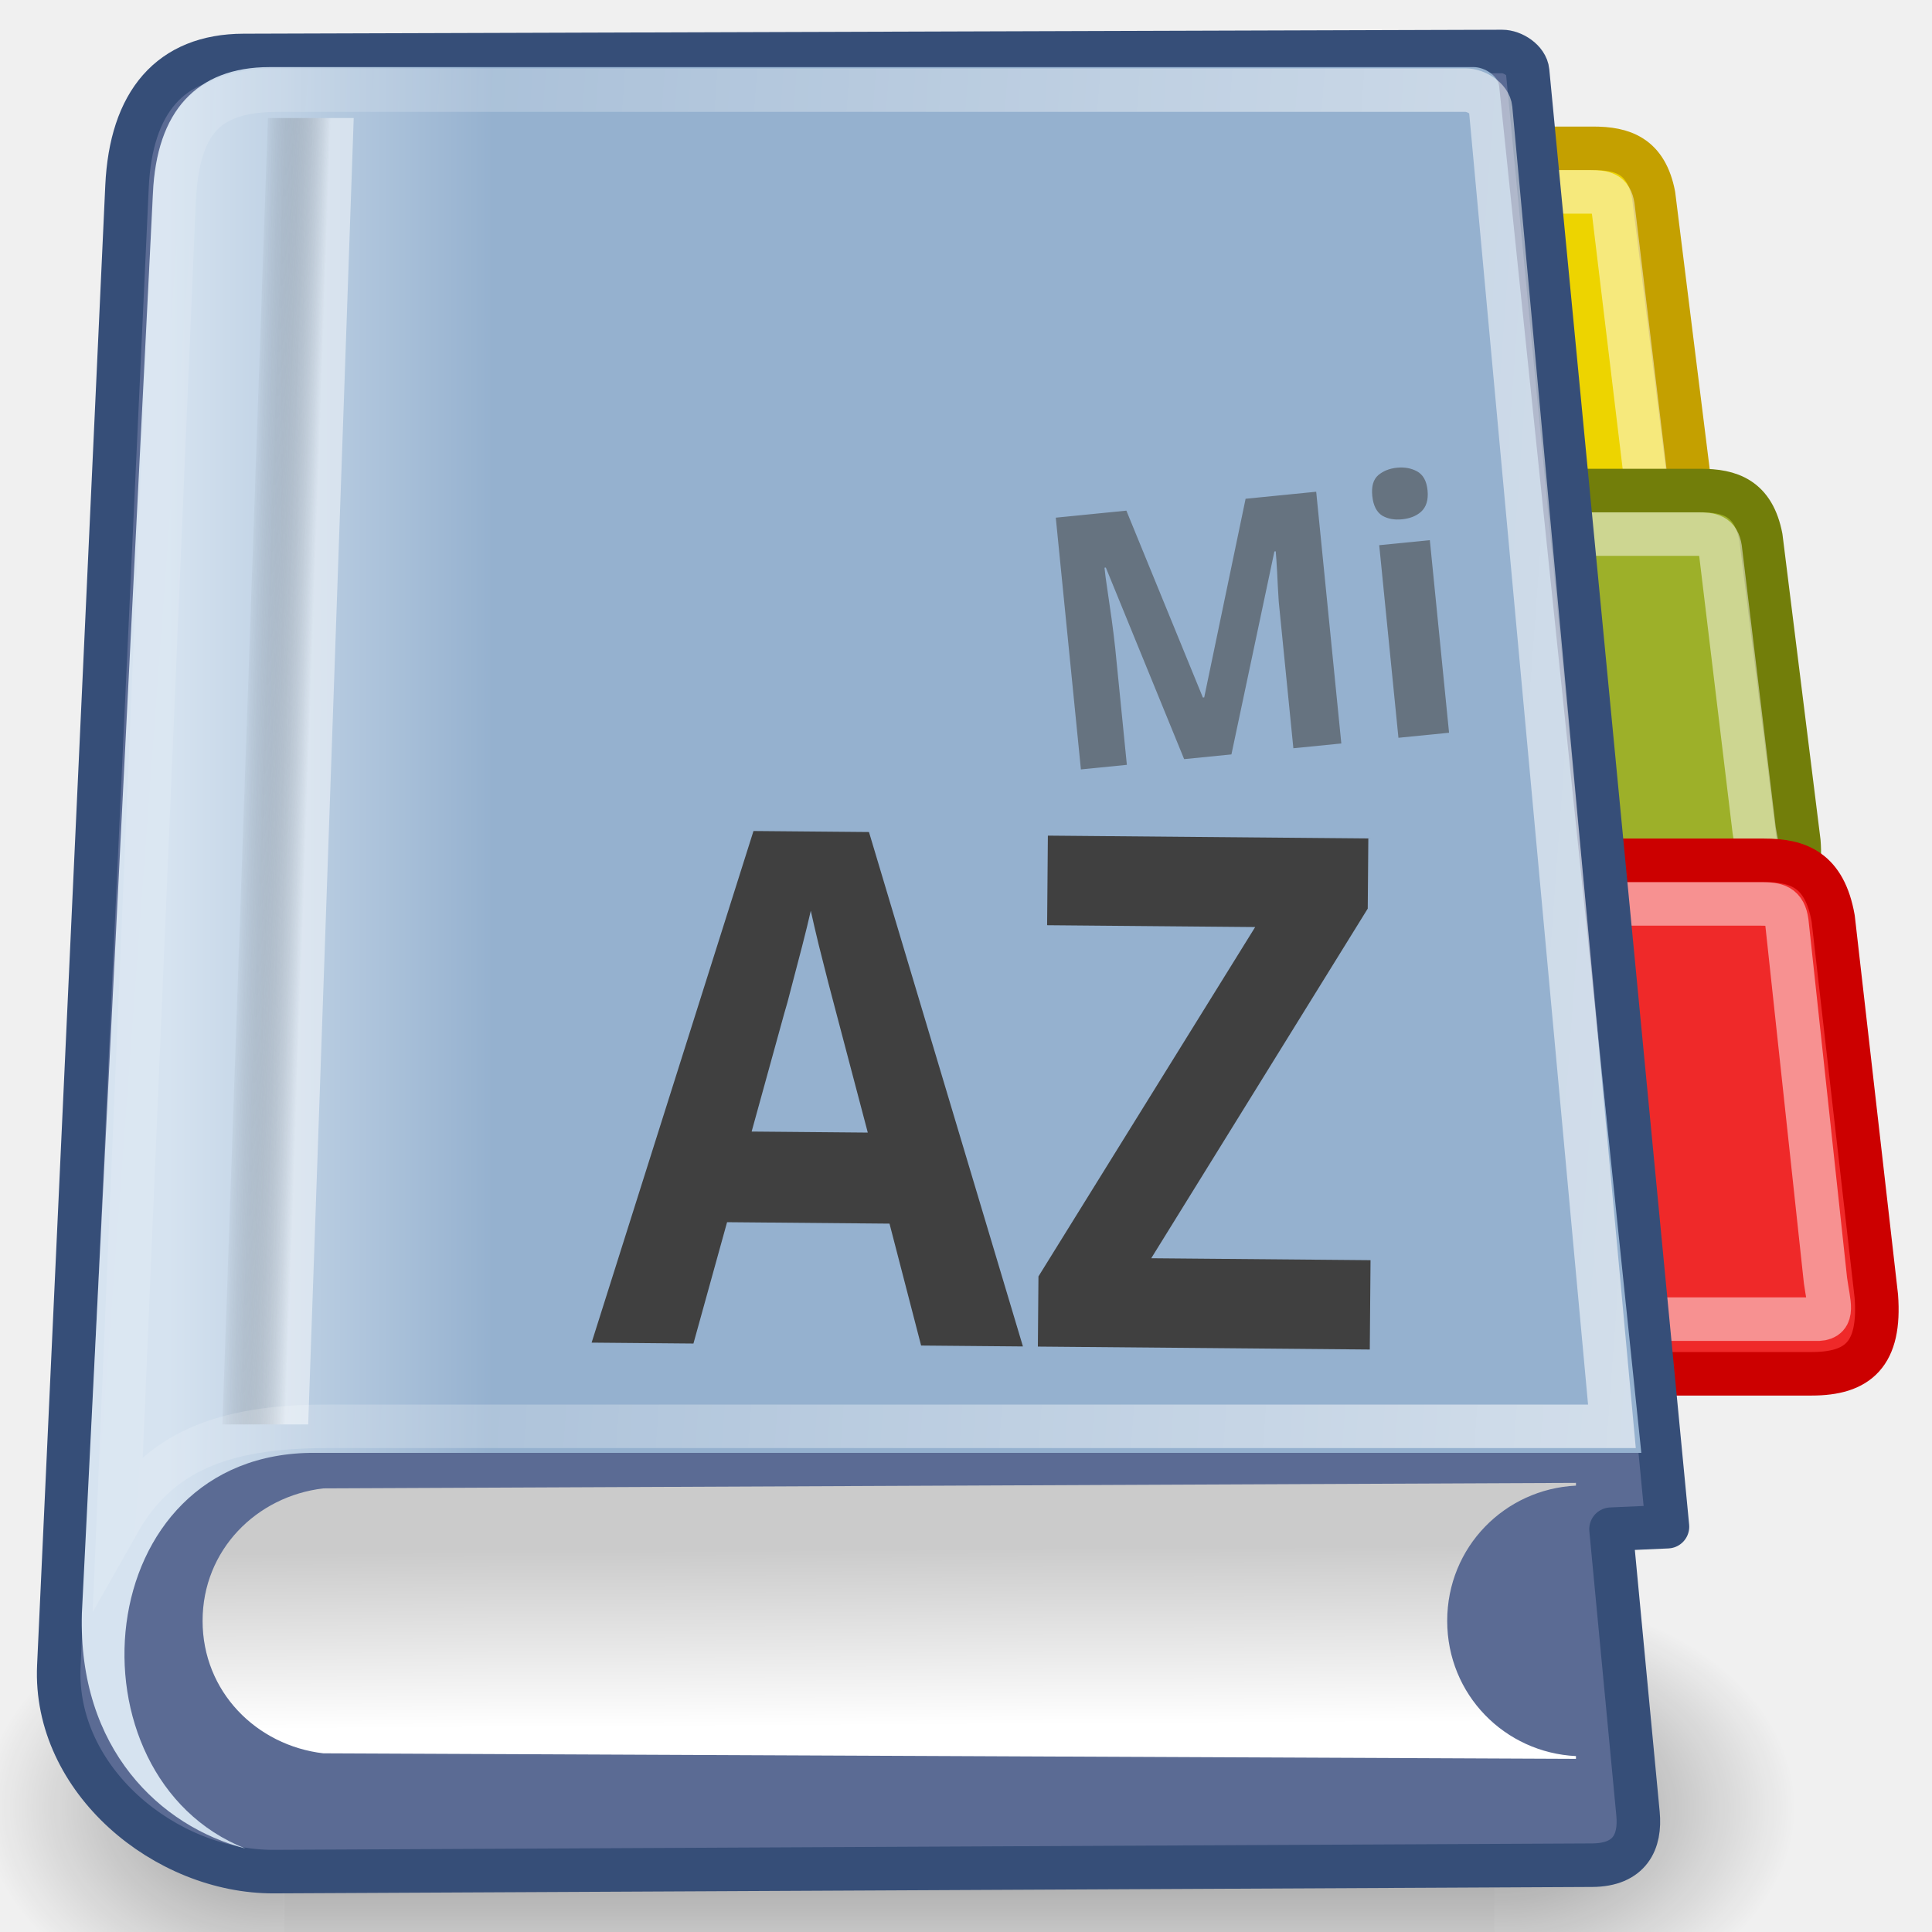
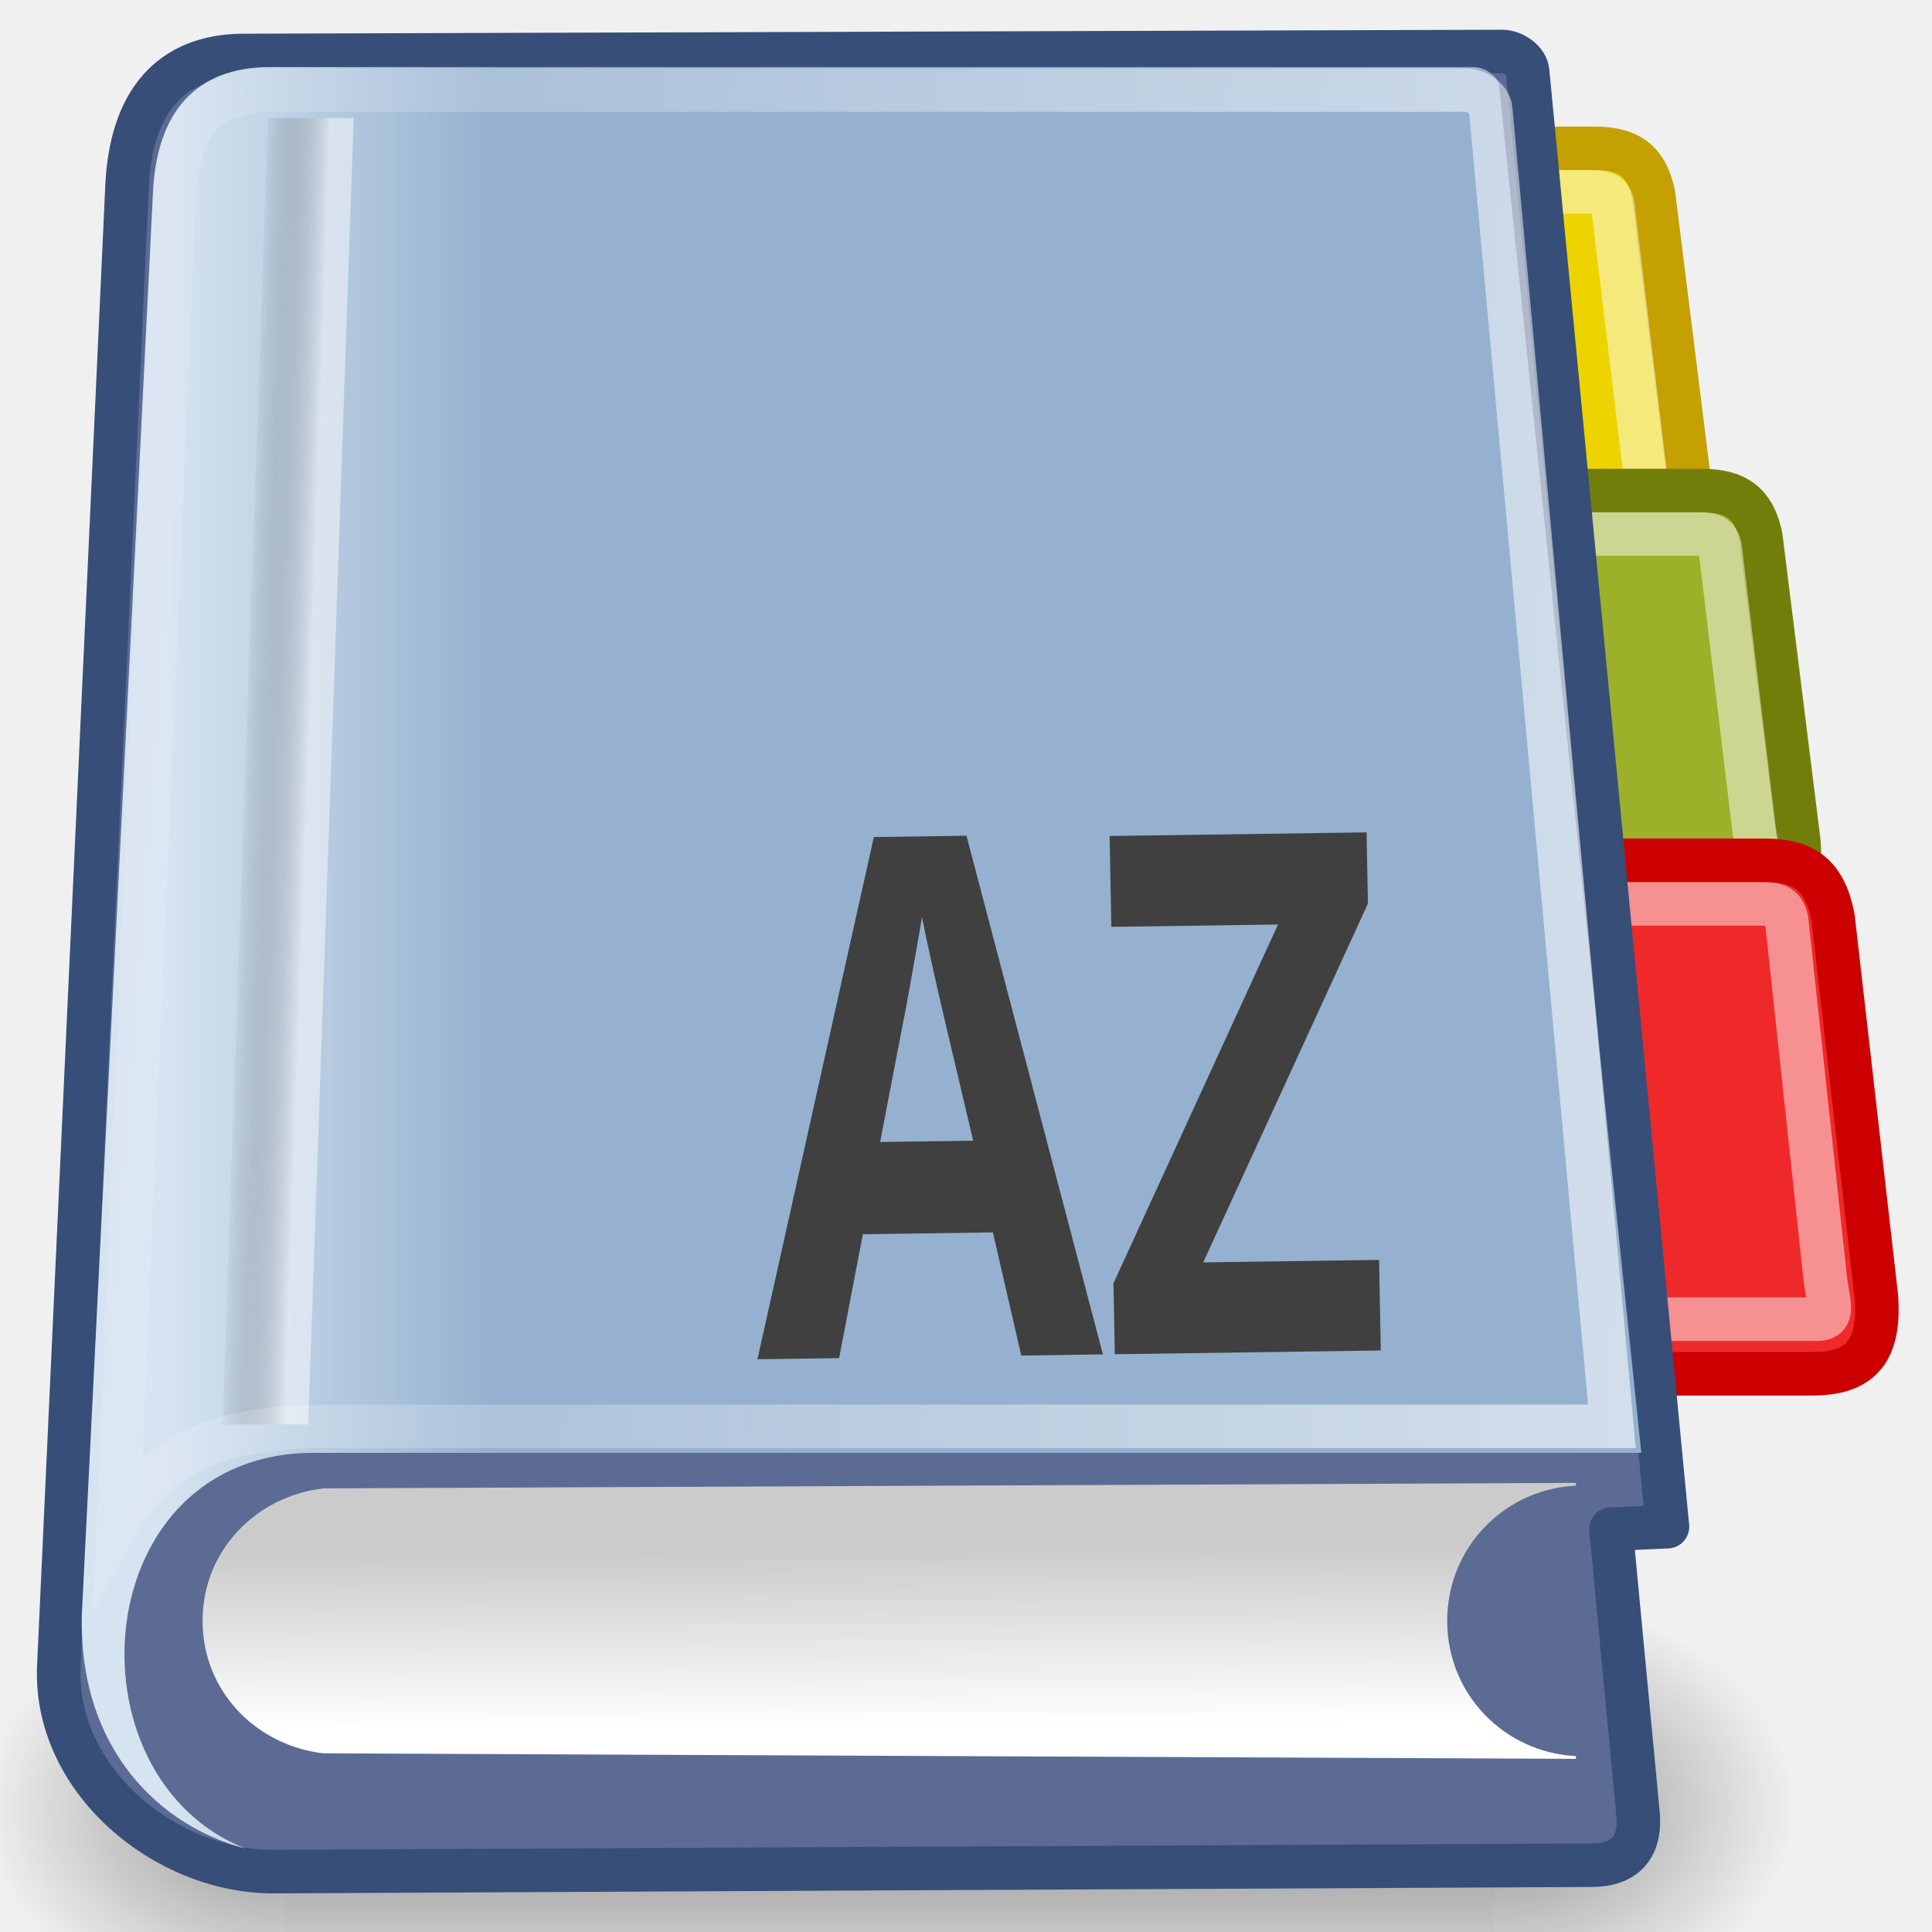
<svg xmlns="http://www.w3.org/2000/svg" xmlns:xlink="http://www.w3.org/1999/xlink" version="1.1" id="svg1256" height="128" width="128">
  <defs id="defs3">
    <radialGradient xlink:href="#linearGradient5060" id="radialGradient6719" gradientUnits="userSpaceOnUse" gradientTransform="matrix(-2.774389,0,0,1.969706,112.7623,-872.8854)" cx="605.714" cy="486.648" fx="605.714" fy="486.648" r="117.143" />
    <linearGradient id="linearGradient5060">
      <stop style="stop-color:black;stop-opacity:1;" offset="0" id="stop5062" />
      <stop style="stop-color:black;stop-opacity:0;" offset="1" id="stop5064" />
    </linearGradient>
    <radialGradient xlink:href="#linearGradient5060" id="radialGradient6717" gradientUnits="userSpaceOnUse" gradientTransform="matrix(2.774389,0,0,1.969706,-1891.633,-872.8854)" cx="605.714" cy="486.648" fx="605.714" fy="486.648" r="117.143" />
    <linearGradient id="linearGradient5048">
      <stop style="stop-color:black;stop-opacity:0;" offset="0" id="stop5050" />
      <stop id="stop5056" offset="0.5" style="stop-color:black;stop-opacity:1;" />
      <stop style="stop-color:black;stop-opacity:0;" offset="1" id="stop5052" />
    </linearGradient>
    <linearGradient xlink:href="#linearGradient5048" id="linearGradient6715" gradientUnits="userSpaceOnUse" gradientTransform="matrix(2.774389,0,0,1.969706,-1892.179,-872.8854)" x1="302.857" y1="366.648" x2="302.857" y2="609.505" />
    <linearGradient id="linearGradient12512">
      <stop style="stop-color:#ffffff;stop-opacity:1;" offset="0" id="stop12513" />
      <stop style="stop-color:#fff520;stop-opacity:0.891;" offset="0.5" id="stop12517" />
      <stop style="stop-color:#fff300;stop-opacity:0;" offset="1" id="stop12514" />
    </linearGradient>
    <radialGradient xlink:href="#linearGradient12512" id="radialGradient278" gradientUnits="userSpaceOnUse" cx="55" cy="125" fx="55" fy="125" r="14.375" />
    <linearGradient id="linearGradient21644">
      <stop style="stop-color:#000000;stop-opacity:1;" offset="0" id="stop21646" />
      <stop style="stop-color:#000000;stop-opacity:0;" offset="1" id="stop21648" />
    </linearGradient>
    <linearGradient id="linearGradient2116">
      <stop style="stop-color:#ffffff;stop-opacity:1;" offset="0" id="stop2118" />
      <stop style="stop-color:#ffffff;stop-opacity:0;" offset="1" id="stop2120" />
    </linearGradient>
    <linearGradient id="linearGradient2094">
      <stop style="stop-color:#d6e3f0;stop-opacity:1;" offset="0" id="stop2096" />
      <stop style="stop-color:#95b1cf;stop-opacity:1;" offset="1" id="stop2098" />
    </linearGradient>
    <linearGradient id="linearGradient2803">
      <stop id="stop2805" offset="0" style="stop-color:#ffffff;stop-opacity:1;" />
      <stop id="stop2807" offset="1" style="stop-color:#cbcbcb;stop-opacity:1;" />
    </linearGradient>
    <linearGradient id="linearGradient2795">
      <stop id="stop2797" offset="0" style="stop-color:#000000;stop-opacity:0.069;" />
      <stop id="stop2799" offset="1" style="stop-color:#ffffff;stop-opacity:1;" />
    </linearGradient>
    <linearGradient gradientUnits="userSpaceOnUse" y2="4.953" x2="41.219" y1="4.953" x1="35.433" gradientTransform="matrix(0.7222261,0,1.0861386e-8,10.9989,-7.570466,-3.350199)" id="linearGradient2801" xlink:href="#linearGradient2795" />
    <linearGradient gradientUnits="userSpaceOnUse" y2="84.287" x2="10.22" y1="93.338" x1="10.496" gradientTransform="matrix(6.433903,0,0,1.292896,-6.837652,-6.342322)" id="linearGradient2813" xlink:href="#linearGradient2803" />
    <linearGradient xlink:href="#linearGradient2094" id="linearGradient2100" gradientTransform="matrix(2.723276,0,0,3.007371,-6.837652,-5.455639)" x1="6.587" y1="22.133" x2="14.511" y2="22.133" gradientUnits="userSpaceOnUse" />
    <linearGradient xlink:href="#linearGradient2116" id="linearGradient2112" gradientTransform="matrix(2.915712,0,0,2.80058,-9.681062,-6.142681)" x1="73.362" y1="26.652" x2="-2.758" y2="21.27" gradientUnits="userSpaceOnUse" />
    <radialGradient xlink:href="#linearGradient21644" id="radialGradient21650" cx="25.125" cy="36.75" fx="25.125" fy="36.75" r="15.75" gradientTransform="matrix(1,0,0,0.595238,0,14.875)" gradientUnits="userSpaceOnUse" />
    <filter style="color-interpolation-filters:sRGB" id="filter1231" x="0" y="0" width="1" height="1">
      <feColorMatrix values="1 0 0 0 0 0 1 0 0 0 0 0 1 0 0 0 0 0 1 -0 " result="colormatrix" id="feColorMatrix1227" />
      <feComposite in2="colormatrix" operator="arithmetic" k2="0.548" result="composite" id="feComposite1229" k1="0" k3="0" k4="0" />
    </filter>
  </defs>
  <g id="layer1">
    <path style="color:#000000;display:inline;overflow:visible;visibility:visible;opacity:1;fill:#edd400;fill-opacity:1;fill-rule:evenodd;stroke:#c4a000;stroke-width:2.884;stroke-linecap:round;stroke-linejoin:round;stroke-miterlimit:4;stroke-dasharray:none;stroke-dashoffset:0;stroke-opacity:1;marker:none;marker-start:none;marker-mid:none;marker-end:none" d="m 84.426,9.827 h 21.111 c 2.011,0 3.519,0.517 4.021,3.103 l 2.513,20.169 c 0.251,3.103 -1.068,4.137 -3.77,4.137 H 83.923 Z" id="path21630" />
    <path id="path21632" d="m 87.288,12.714 h 18.086 c 0.876,0 1.356,0.088 1.486,0.941 l 2.25,18.676 c 0.198,1.261 0.519,1.976 -0.399,2.018 H 86.891 Z" style="color:#000000;display:inline;overflow:visible;visibility:visible;opacity:0.485;fill:none;fill-opacity:1;fill-rule:evenodd;stroke:#ffffff;stroke-width:2.884;stroke-linecap:round;stroke-linejoin:round;stroke-miterlimit:4;stroke-dasharray:none;stroke-dashoffset:0;stroke-opacity:1;marker:none;marker-start:none;marker-mid:none;marker-end:none" />
    <path id="path21634" d="M 91.534,32.499 H 112.645 c 2.011,0 3.519,0.517 4.021,3.103 l 2.513,20.169 c 0.251,3.103 -1.068,4.137 -3.77,4.137 H 91.032 Z" style="color:#000000;display:inline;overflow:visible;visibility:visible;opacity:1;fill:#9db029;fill-opacity:1;fill-rule:evenodd;stroke:#727e0a;stroke-width:2.884;stroke-linecap:round;stroke-linejoin:round;stroke-miterlimit:4;stroke-dasharray:none;stroke-dashoffset:0;stroke-opacity:1;marker:none;marker-start:none;marker-mid:none;marker-end:none" />
    <path style="color:#000000;display:inline;overflow:visible;visibility:visible;opacity:0.485;fill:none;fill-opacity:1;fill-rule:evenodd;stroke:#ffffff;stroke-width:2.884;stroke-linecap:round;stroke-linejoin:round;stroke-miterlimit:4;stroke-dasharray:none;stroke-dashoffset:0;stroke-opacity:1;marker:none;marker-start:none;marker-mid:none;marker-end:none" d="m 94.396,35.386 h 18.086 c 0.876,0 1.356,0.088 1.486,0.941 l 2.25,18.676 c 0.198,1.261 0.519,1.976 -0.399,2.018 H 93.999 Z" id="path21636" />
    <path style="color:#000000;display:inline;overflow:visible;visibility:visible;opacity:1;fill:#ef2929;fill-opacity:1;fill-rule:evenodd;stroke:#cc0000;stroke-width:2.884;stroke-linecap:round;stroke-linejoin:round;stroke-miterlimit:4;stroke-dasharray:none;stroke-dashoffset:0;stroke-opacity:1;marker:none;marker-start:none;marker-mid:none;marker-end:none" d="m 92.865,56.999 h 24.014 c 2.287,0 4.002,0.642 4.574,3.851 l 2.859,25.032 c 0.286,3.851 -1.215,5.135 -4.288,5.135 H 92.293 Z" id="path21638" />
    <path id="path21640" d="m 96.12,59.887 h 20.572 c 0.997,0 1.542,0.112 1.69,1.196 l 2.56,23.748 c 0.226,1.603 0.59,2.512 -0.454,2.566 H 95.669 Z" style="color:#000000;display:inline;overflow:visible;visibility:visible;opacity:0.485;fill:none;fill-opacity:1;fill-rule:evenodd;stroke:#ffffff;stroke-width:2.884;stroke-linecap:round;stroke-linejoin:round;stroke-miterlimit:4;stroke-dasharray:none;stroke-dashoffset:0;stroke-opacity:1;marker:none;marker-start:none;marker-mid:none;marker-end:none" />
    <g style="display:inline" transform="matrix(0.05986688,0,0,0.06104788,112.1639,114.5432)" id="g6707">
      <rect style="color:#000000;display:inline;overflow:visible;visibility:visible;opacity:0.402;fill:url(#linearGradient6715);fill-opacity:1;fill-rule:nonzero;stroke:none;stroke-width:1;stroke-linecap:round;stroke-linejoin:miter;stroke-miterlimit:4;stroke-dasharray:none;stroke-dashoffset:0;stroke-opacity:1;marker:none;marker-start:none;marker-mid:none;marker-end:none" id="rect6709" width="1339.633" height="478.357" x="-1559.252" y="-150.697" />
      <path style="color:#000000;display:inline;overflow:visible;visibility:visible;opacity:0.402;fill:url(#radialGradient6717);fill-opacity:1;fill-rule:nonzero;stroke:none;stroke-width:1;stroke-linecap:round;stroke-linejoin:miter;stroke-miterlimit:4;stroke-dasharray:none;stroke-dashoffset:0;stroke-opacity:1;marker:none;marker-start:none;marker-mid:none;marker-end:none" d="m -219.619,-150.68 c 0,0 0,478.331 0,478.331 142.874,0.9 345.4,-107.17 345.4,-239.196 0,-132.027 -159.437,-239.135 -345.4,-239.135 z" id="path6711" />
      <path id="path6713" d="m -1559.252,-150.68 c 0,0 0,478.331 0,478.331 -142.874,0.9 -345.4,-107.17 -345.4,-239.196 0,-132.027 159.437,-239.135 345.4,-239.135 z" style="color:#000000;display:inline;overflow:visible;visibility:visible;opacity:0.402;fill:url(#radialGradient6719);fill-opacity:1;fill-rule:nonzero;stroke:none;stroke-width:1;stroke-linecap:round;stroke-linejoin:miter;stroke-miterlimit:4;stroke-dasharray:none;stroke-dashoffset:0;stroke-opacity:1;marker:none;marker-start:none;marker-mid:none;marker-end:none" />
    </g>
    <path style="color:#000000;display:inline;overflow:visible;visibility:visible;fill:#5b6b94;fill-opacity:1;fill-rule:nonzero;stroke:#364e78;stroke-width:2.884;stroke-linecap:round;stroke-linejoin:round;stroke-miterlimit:4;stroke-dashoffset:0;stroke-opacity:1;marker:none;marker-start:none;marker-mid:none;marker-end:none" d="M 8.415,12.362 C 8.673,6.76 11.28,3.69 16.134,3.675 l 83.388,-0.263 c 0.701,-0.002 1.617,0.586 1.687,1.316 l 9.265,96.419 -3.74,0.166 1.789,18.857 c 0.173,1.828 -0.516,3.392 -3.047,3.404 l -87.323,0.425 c -7.201,0.035 -14.602,-6.081 -14.255,-13.615 z" id="rect1408" />
    <path id="path2489" d="m 104.411,98.244 -82.992,0.366 c -4.426,0.52 -7.997,4.084 -7.997,8.776 0,4.692 3.571,8.256 7.997,8.776 l 82.992,0.366 v -0.183 c -4.708,-0.229 -8.53,-4.06 -8.53,-8.959 0,-4.9 3.823,-8.731 8.53,-8.959 z" style="color:#000000;display:inline;overflow:visible;visibility:visible;fill:url(#linearGradient2813);fill-opacity:1;fill-rule:nonzero;stroke:none;stroke-width:2.884;stroke-linecap:round;stroke-linejoin:round;stroke-miterlimit:4;stroke-dashoffset:0;stroke-opacity:1;marker:none;marker-start:none;marker-mid:none;marker-end:none" />
    <path id="path2784" d="m 17.864,4.445 c -4.853,0 -7.499,2.952 -7.731,8.371 L 5.425,106.876 C 5.163,115.882 10.619,121.003 16.265,122.471 4.181,117.7 5.78,96.165 20.886,96.255 H 108.742 L 99.323,5.706 C 99.25,5.001 98.334,4.445 97.635,4.445 Z" style="color:#000000;display:inline;overflow:visible;visibility:visible;fill:url(#linearGradient2100);fill-opacity:1;fill-rule:nonzero;stroke:none;stroke-width:2.884;stroke-linecap:round;stroke-linejoin:round;stroke-miterlimit:4;stroke-dashoffset:0;stroke-opacity:1;marker:none;marker-start:none;marker-mid:none;marker-end:none" />
    <rect y="7.825" x="18.02" height="86.605" width="5.687" id="rect2793" style="color:#000000;display:inline;overflow:visible;visibility:visible;opacity:0.48;fill:url(#linearGradient2801);fill-opacity:1;fill-rule:nonzero;stroke:none;stroke-width:2.884;stroke-linecap:round;stroke-linejoin:round;stroke-miterlimit:4;stroke-dashoffset:0;stroke-opacity:0.608;marker:none;marker-start:none;marker-mid:none;marker-end:none" transform="matrix(1,0,-0.03482336,0.9993935,0,0)" />
    <path style="color:#000000;display:inline;overflow:visible;visibility:visible;fill:none;fill-opacity:1;fill-rule:nonzero;stroke:url(#linearGradient2112);stroke-width:2.884;stroke-linecap:round;stroke-linejoin:miter;stroke-miterlimit:20;stroke-dasharray:none;stroke-dashoffset:0;stroke-opacity:1;marker:none;marker-start:none;marker-mid:none;marker-end:none" d="m 18.398,5.97 c -4.788,0 -6.644,2.142 -6.872,7.472 L 7.832,100.883 C 10.486,96.183 14.769,94.498 21.63,94.498 H 106.794 L 98.759,7.21 C 98.695,6.516 97.783,5.97 97.093,5.97 Z" id="path2104" />
-     <text xml:space="preserve" style="font-size:34.61px;line-height:0%;fill:#000000;stroke-width:3.693" x="42.735" y="82.803" id="text271" transform="matrix(0.9345247,0.00826484,-0.00893929,1.069984,0,0)">
-       <tspan id="tspan269" x="42.735" y="82.803" style="font-style:normal;font-variant:normal;font-weight:bold;font-stretch:normal;font-size:44.312px;line-height:1.25;font-family:Waree;-inkscape-font-specification:'Waree Bold';fill:#404040;stroke-width:3.693">AZ</tspan>
-     </text>
-     <text xml:space="preserve" style="font-style:normal;font-variant:normal;font-weight:bold;font-stretch:normal;line-height:0%;font-family:Waree;-inkscape-font-specification:'Waree Bold';fill:#404040;stroke-width:0.679;filter:url(#filter1231)" x="25.868" y="21.342" id="text325" transform="matrix(2.82413,-0.2813045,0.2910748,2.916468,-9.681062,-3.782519)">
-       <tspan id="tspan323" x="25.868" y="21.342" style="font-style:normal;font-variant:normal;font-weight:bold;font-stretch:normal;font-size:8px;line-height:1.25;font-family:Waree;-inkscape-font-specification:'Waree Bold';fill:#404040;stroke-width:0.679">Mi</tspan>
+     <text xml:space="preserve" style="font-size:31.197px;line-height:0%;fill:#000000;stroke-width:3.329" x="58.388" y="75.371" id="text271" transform="matrix(0.8304204,-0.01170875,0.0225234,1.203892,0,0)">
+       <tspan id="tspan269" x="58.388" y="75.371" style="font-style:normal;font-variant:normal;font-weight:bold;font-stretch:normal;font-size:39.942px;line-height:1.25;font-family:Waree;-inkscape-font-specification:'Waree Bold';fill:#404040;stroke-width:3.329">AZ</tspan>
    </text>
  </g>
</svg>
